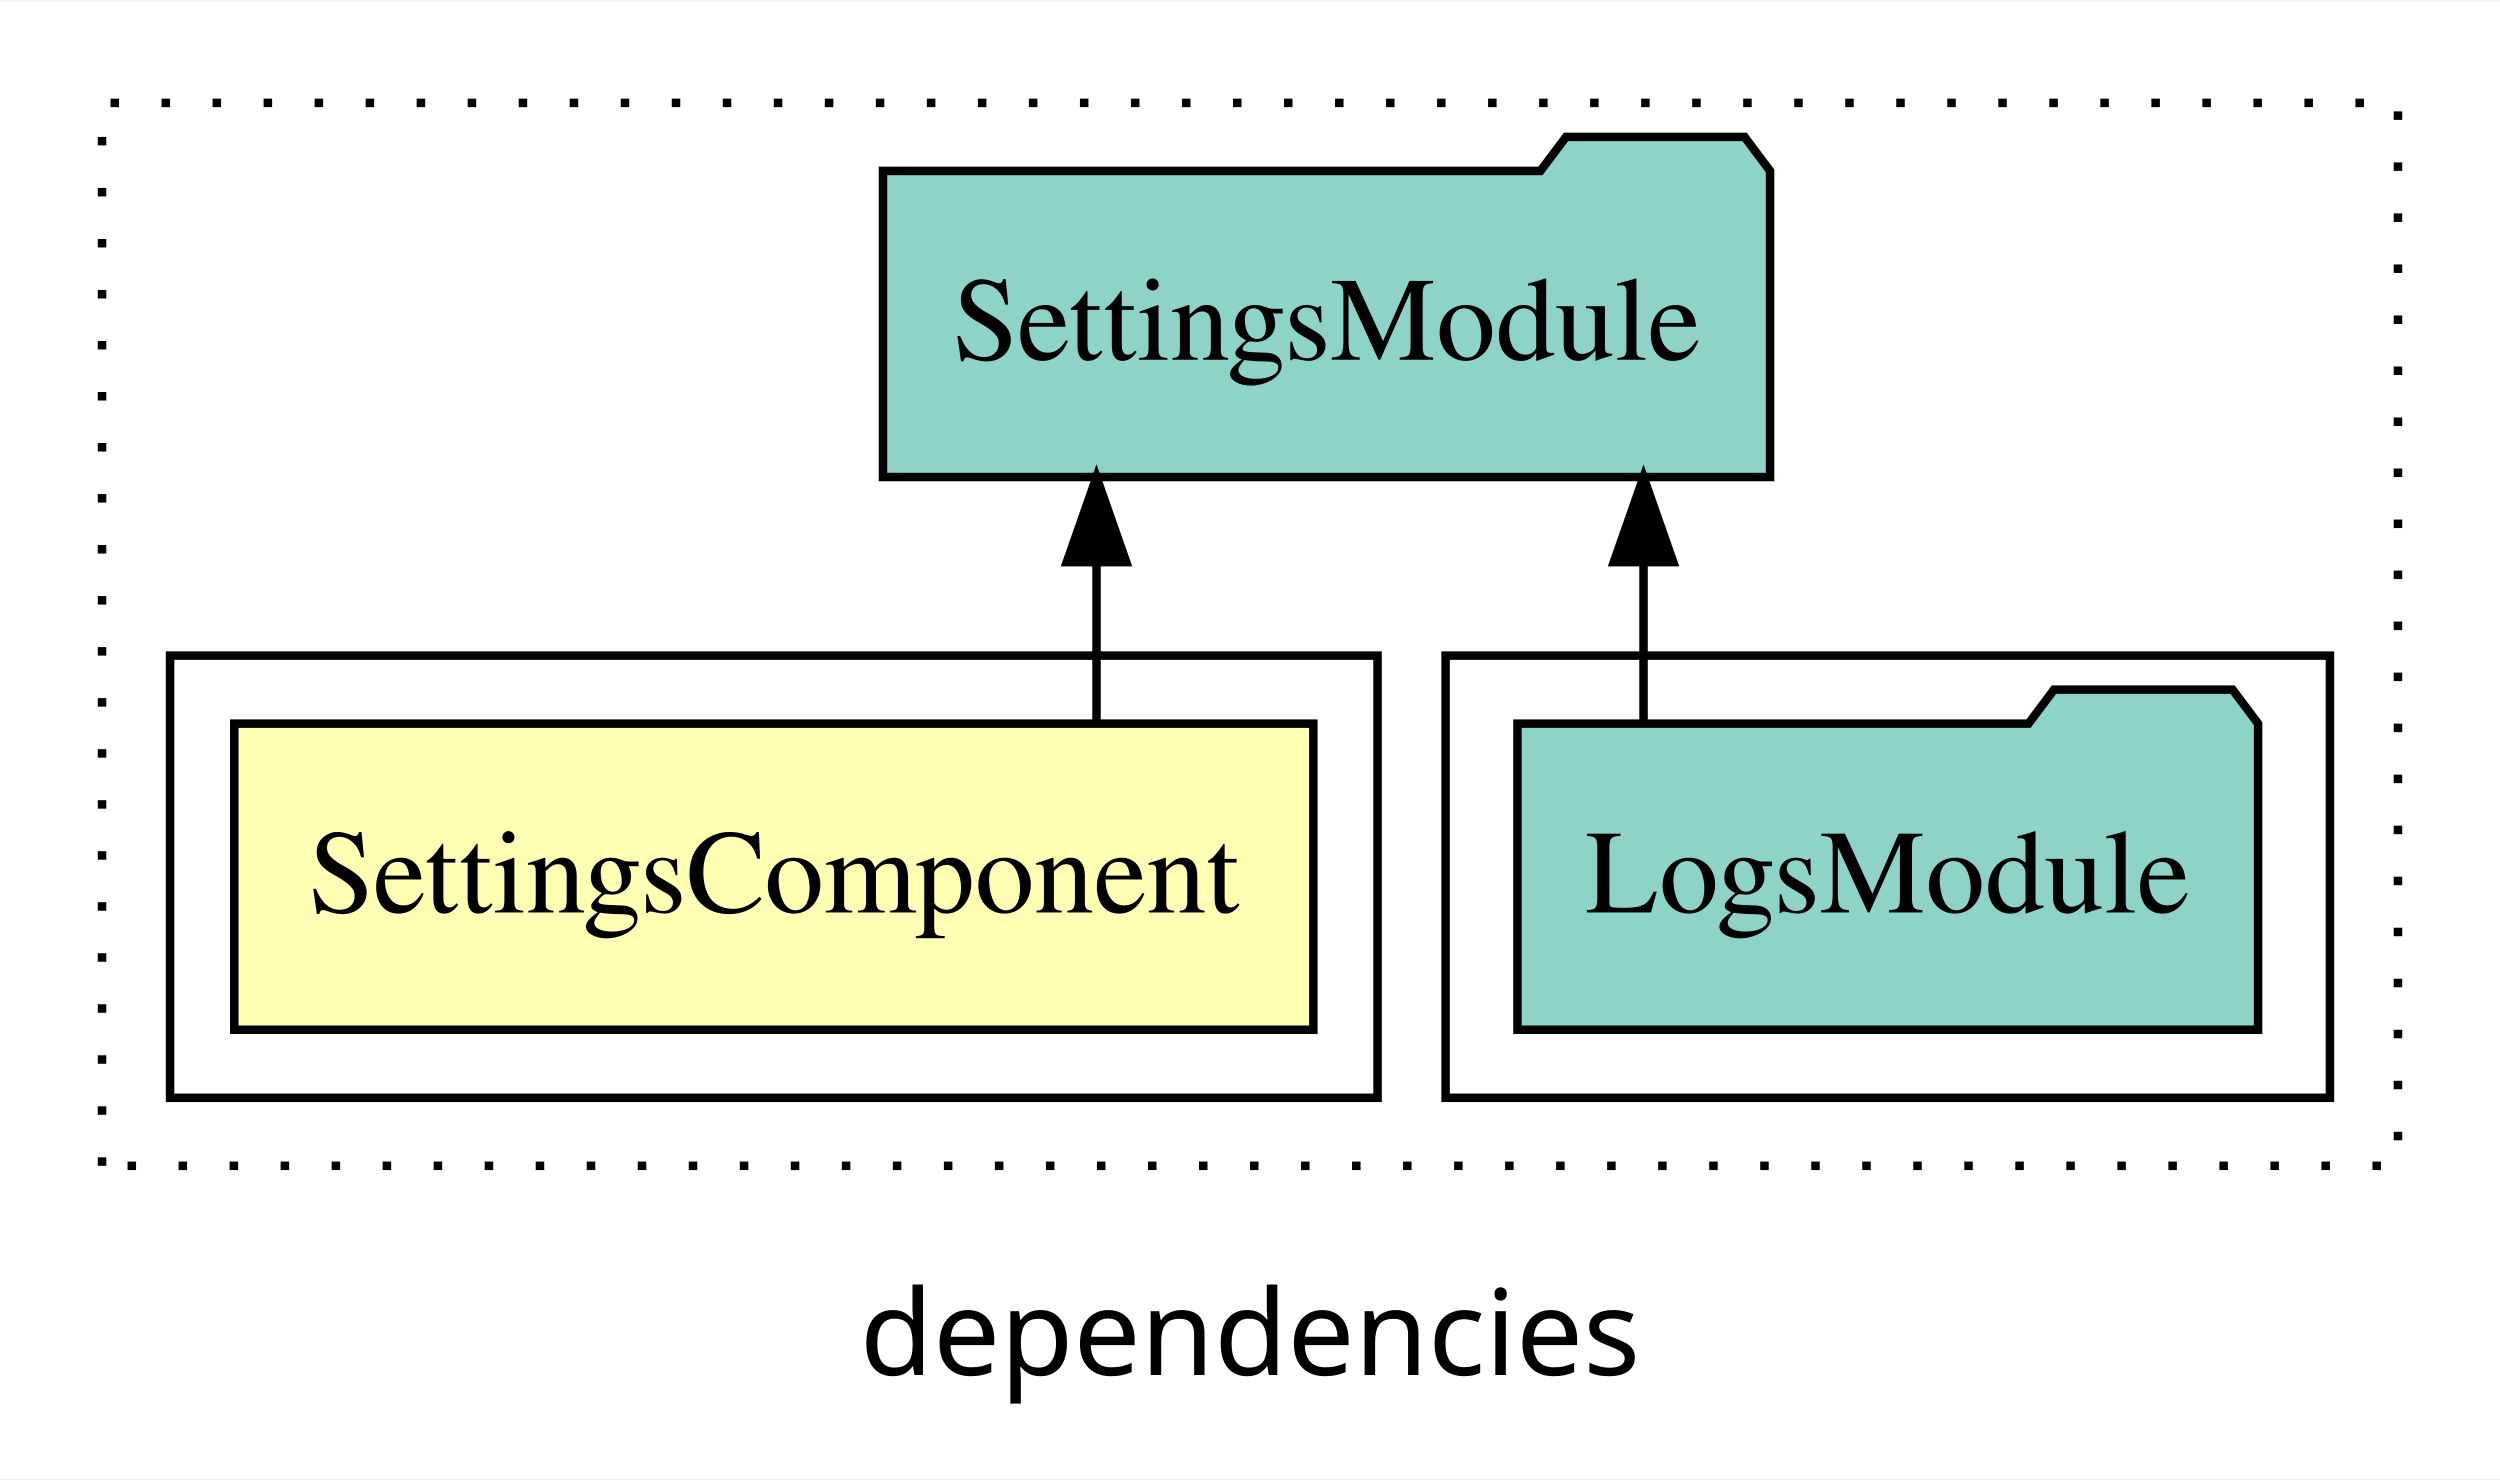
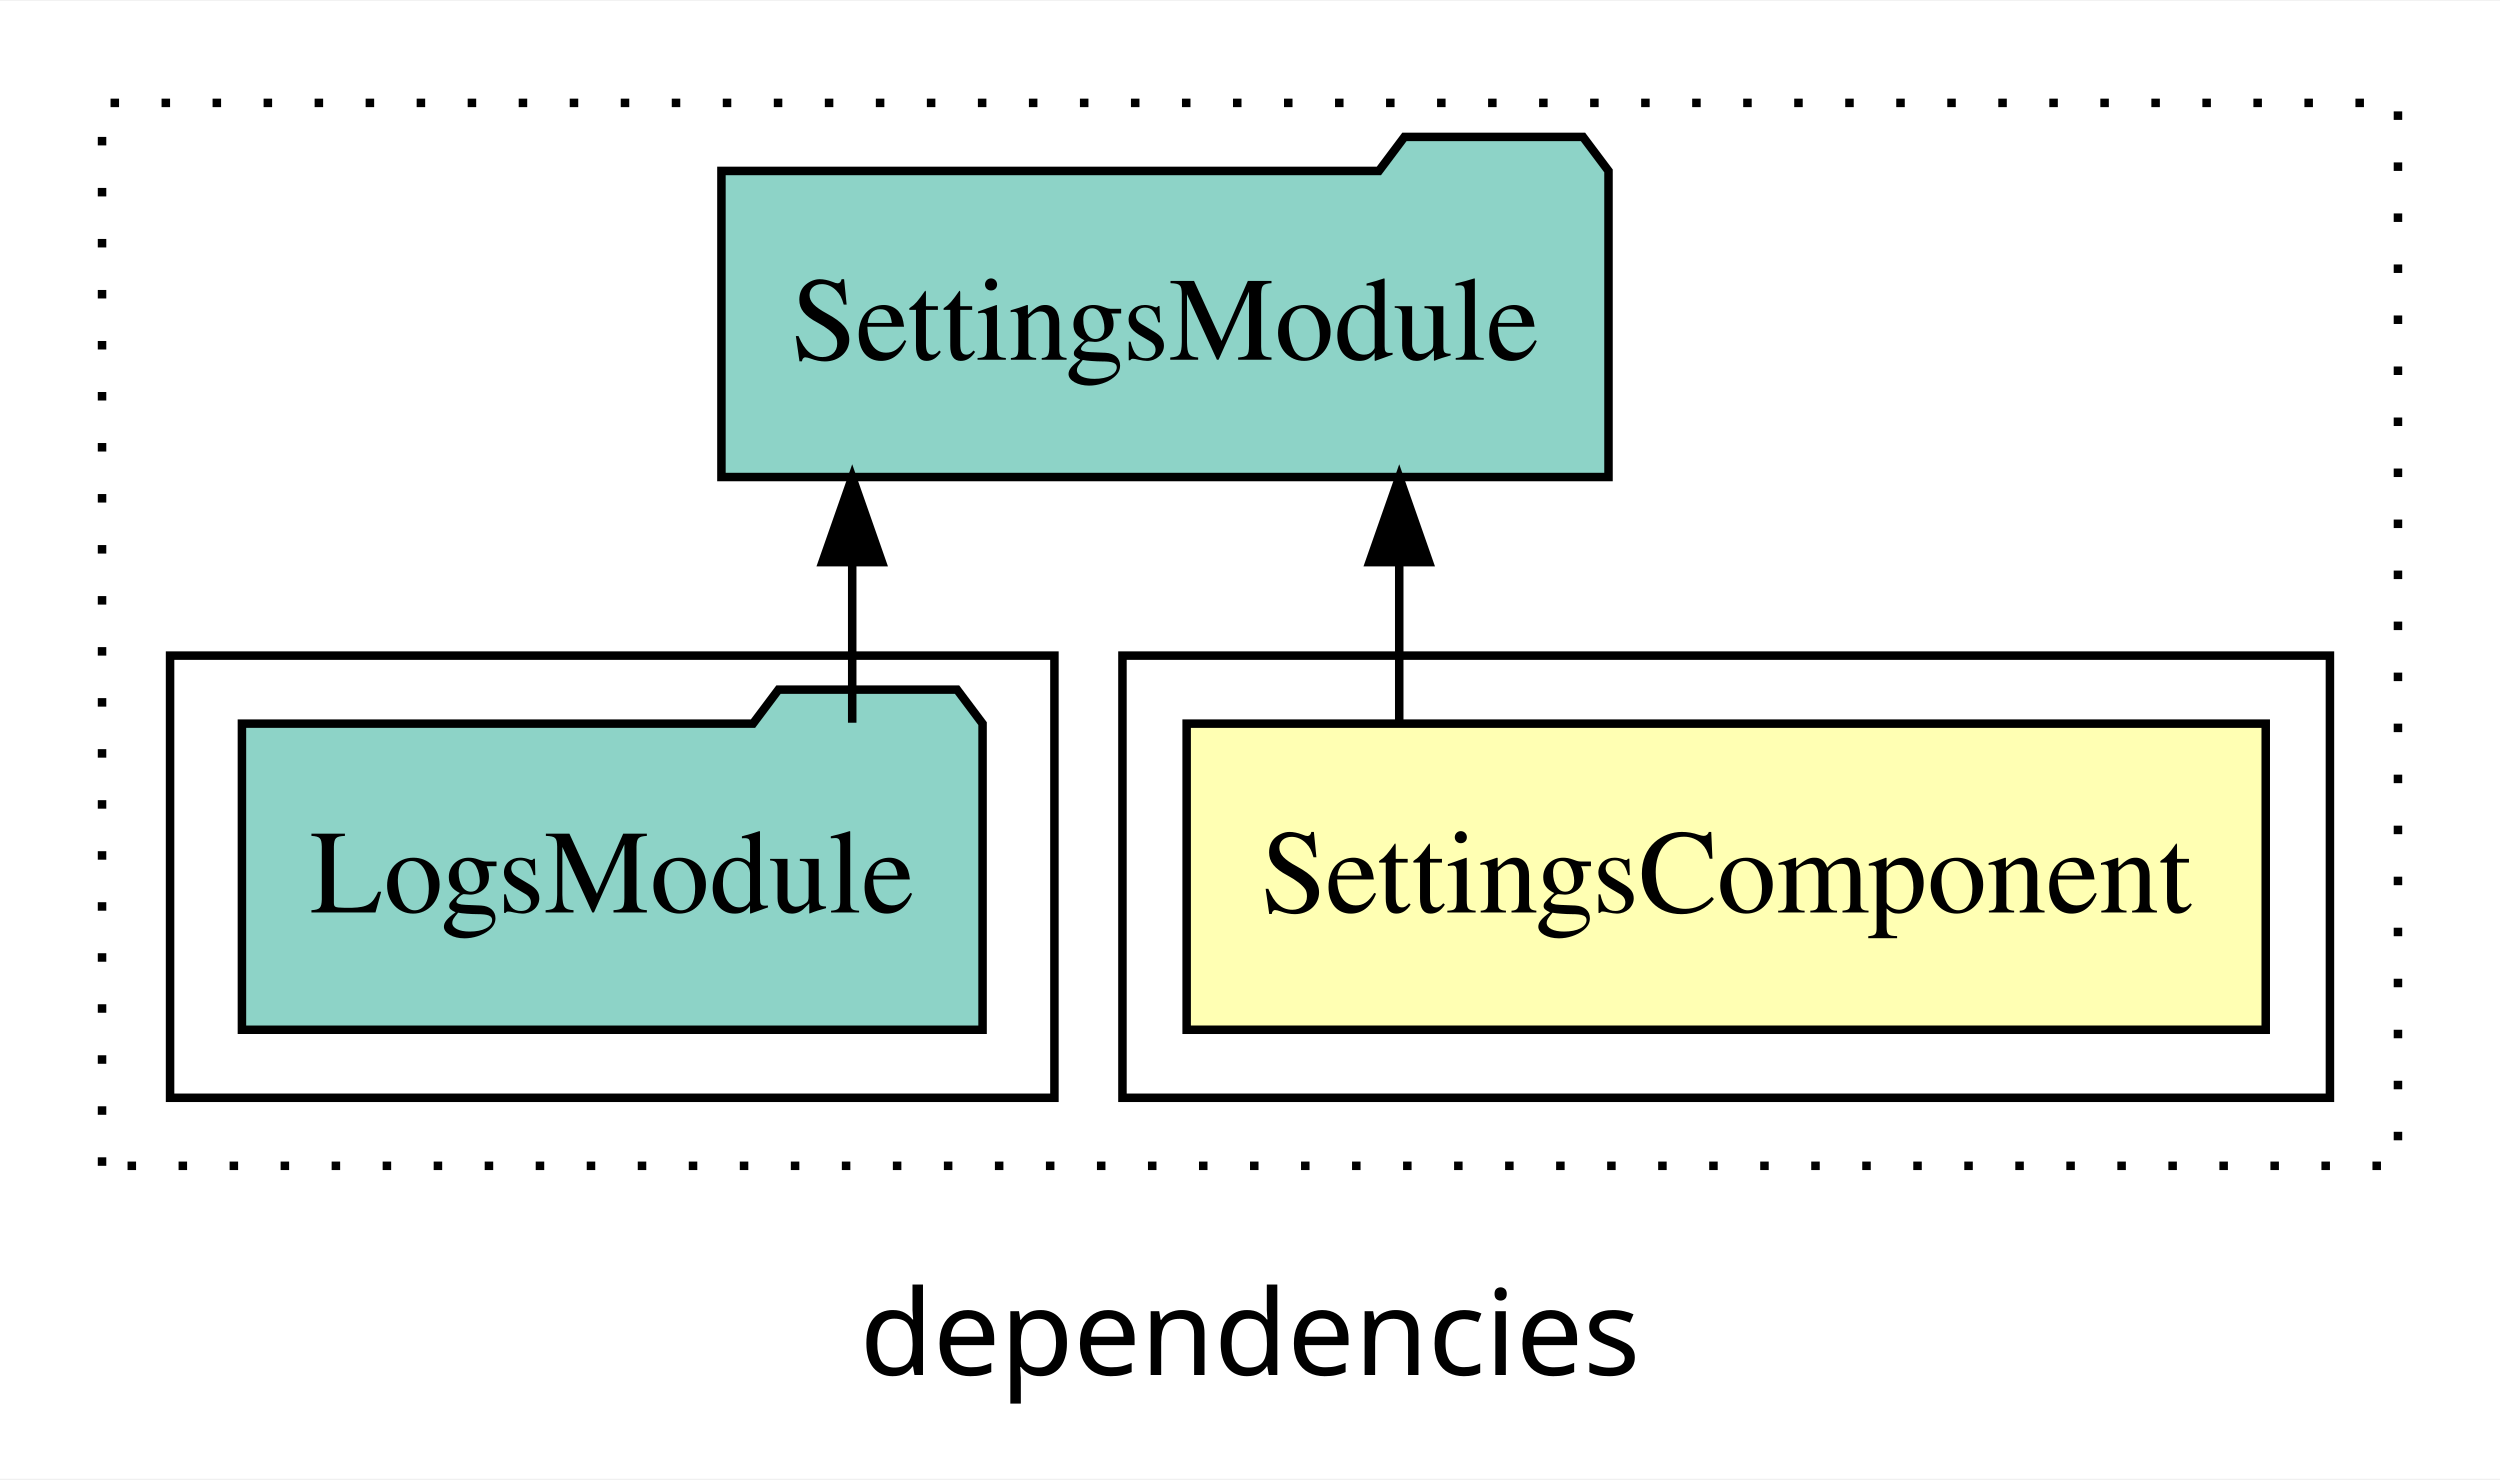
<svg xmlns="http://www.w3.org/2000/svg" width="294pt" height="174pt" viewBox="0.00 0.00 294.00 173.80">
  <g id="graph0" class="graph" transform="scale(1 1) rotate(0) translate(4 169.8)">
    <polygon fill="white" stroke="transparent" points="-4,4 -4,-169.8 290,-169.8 290,4 -4,4" />
    <text text-anchor="middle" x="143" y="-8.2" font-family="sans-serif" font-size="14.00">dependencies</text>
    <g id="clust1" class="cluster">
      <polygon fill="none" stroke="black" stroke-dasharray="1,5" points="8,-32.8 8,-157.8 278,-157.8 278,-32.8 8,-32.8" />
    </g>
+     <g id="clust2" class="cluster">
+       <polygon fill="none" stroke="black" points="128,-40.8 128,-92.8 270,-92.8 270,-40.8 128,-40.8" />
+     </g>
    <g id="clust4" class="cluster">
-       <polygon fill="none" stroke="black" points="166,-40.8 166,-92.8 270,-92.8 270,-40.8 166,-40.8" />
-     </g>
-     <g id="clust2" class="cluster">
-       <polygon fill="none" stroke="black" points="16,-40.8 16,-92.8 158,-92.8 158,-40.8 16,-40.8" />
+       <polygon fill="none" stroke="black" points="16,-40.8 16,-92.8 120,-92.8 120,-40.8 16,-40.8" />
    </g>
    <g id="node1" class="node">
-       <polygon fill="#ffffb3" stroke="black" points="150.45,-84.8 23.55,-84.8 23.55,-48.8 150.45,-48.8 150.45,-84.8" />
-       <text text-anchor="middle" x="87" y="-62.6" font-family="Times,serif" font-size="14.00">SettingsComponent</text>
+       <polygon fill="#ffffb3" stroke="black" points="262.45,-84.8 135.55,-84.8 135.55,-48.8 262.45,-48.8 262.45,-84.8" />
+       <text text-anchor="middle" x="199" y="-62.6" font-family="Times,serif" font-size="14.00">SettingsComponent</text>
    </g>
    <g id="node2" class="node">
-       <polygon fill="#8dd3c7" stroke="black" points="204.16,-149.8 201.16,-153.8 180.16,-153.8 177.16,-149.8 99.84,-149.8 99.84,-113.8 204.16,-113.8 204.16,-149.8" />
-       <text text-anchor="middle" x="152" y="-127.6" font-family="Times,serif" font-size="14.00">SettingsModule</text>
+       <polygon fill="#8dd3c7" stroke="black" points="185.16,-149.8 182.16,-153.8 161.16,-153.8 158.16,-149.8 80.84,-149.8 80.84,-113.8 185.16,-113.8 185.16,-149.8" />
+       <text text-anchor="middle" x="133" y="-127.6" font-family="Times,serif" font-size="14.00">SettingsModule</text>
    </g>
    <g id="edge1" class="edge">
-       <path fill="none" stroke="black" d="M124.95,-84.91C124.95,-84.91 124.95,-103.79 124.95,-103.79" />
-       <polygon fill="black" stroke="black" points="121.45,-103.79 124.95,-113.79 128.45,-103.79 121.45,-103.79" />
+       <path fill="none" stroke="black" d="M160.55,-84.91C160.55,-84.91 160.55,-103.79 160.55,-103.79" />
+       <polygon fill="black" stroke="black" points="157.05,-103.79 160.55,-113.79 164.05,-103.79 157.05,-103.79" />
    </g>
    <g id="node3" class="node">
-       <polygon fill="#8dd3c7" stroke="black" points="261.55,-84.8 258.55,-88.8 237.55,-88.8 234.55,-84.8 174.45,-84.8 174.45,-48.8 261.55,-48.8 261.55,-84.8" />
-       <text text-anchor="middle" x="218" y="-62.6" font-family="Times,serif" font-size="14.00">LogsModule</text>
+       <polygon fill="#8dd3c7" stroke="black" points="111.55,-84.8 108.55,-88.8 87.55,-88.8 84.55,-84.8 24.45,-84.8 24.45,-48.8 111.55,-48.8 111.55,-84.8" />
+       <text text-anchor="middle" x="68" y="-62.6" font-family="Times,serif" font-size="14.00">LogsModule</text>
    </g>
    <g id="edge2" class="edge">
-       <path fill="none" stroke="black" d="M189.28,-84.91C189.28,-84.91 189.28,-103.79 189.28,-103.79" />
-       <polygon fill="black" stroke="black" points="185.78,-103.79 189.28,-113.79 192.78,-103.79 185.78,-103.79" />
+       <path fill="none" stroke="black" d="M96.22,-84.91C96.22,-84.91 96.22,-103.79 96.22,-103.79" />
+       <polygon fill="black" stroke="black" points="92.72,-103.79 96.22,-113.79 99.72,-103.79 92.72,-103.79" />
    </g>
  </g>
</svg>
